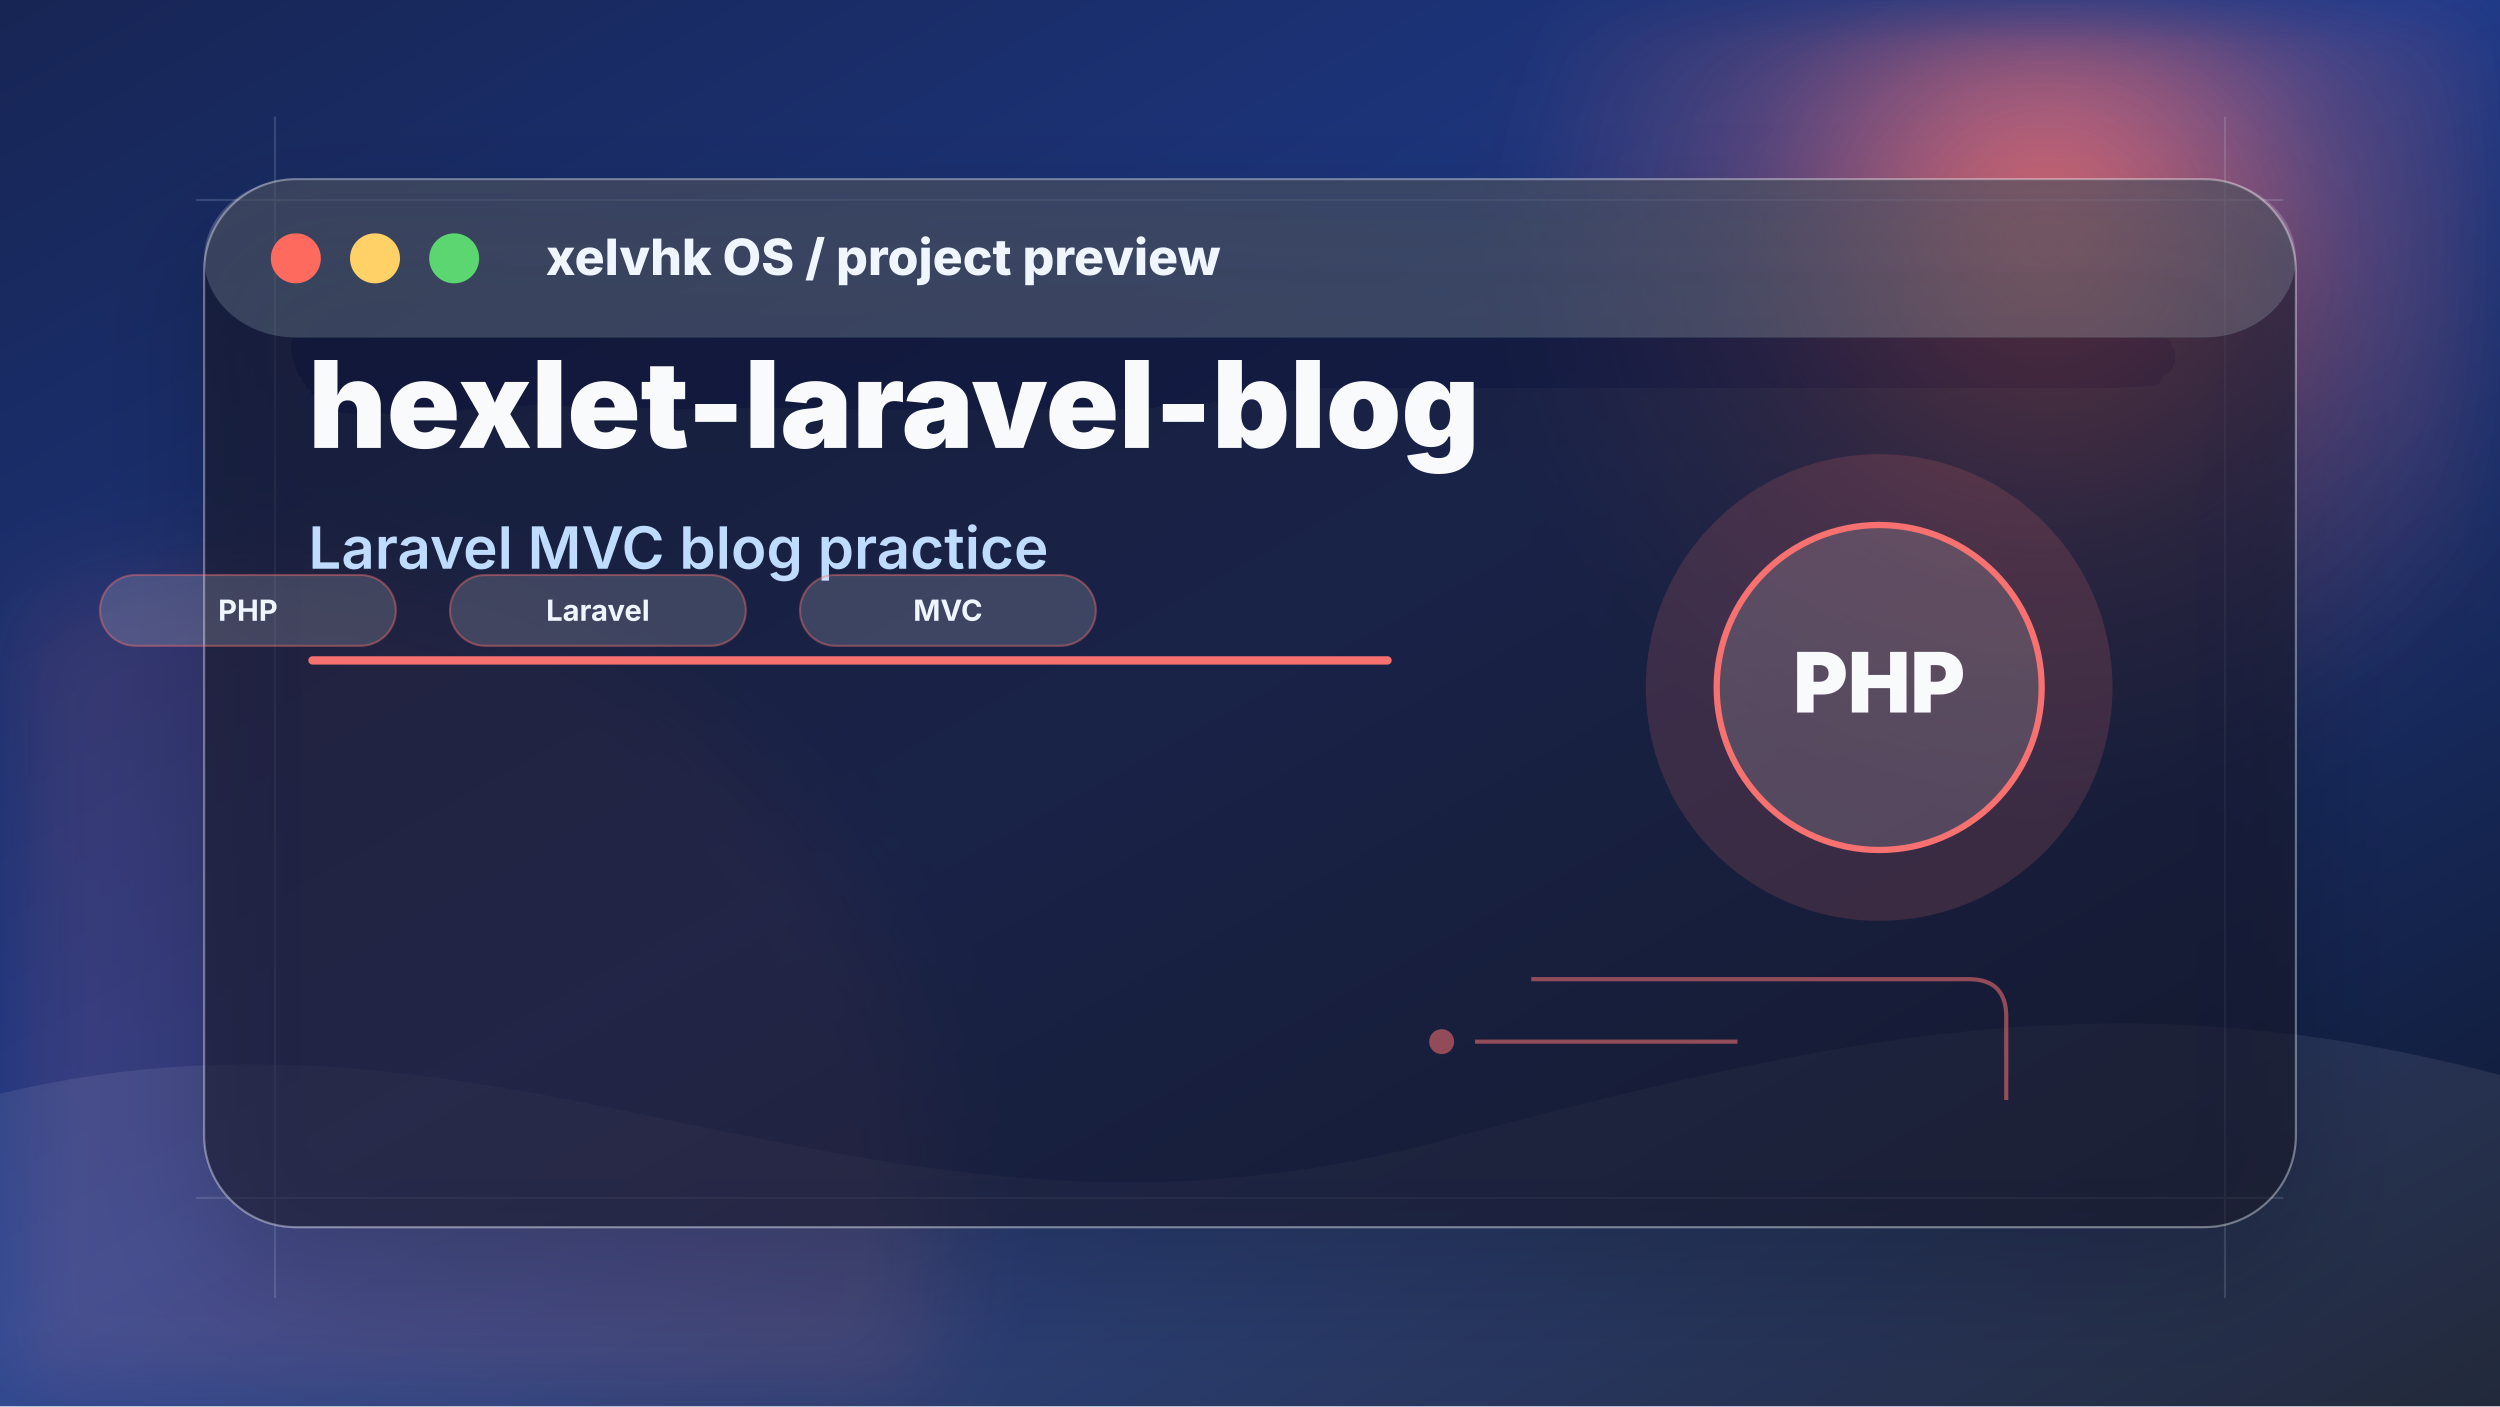
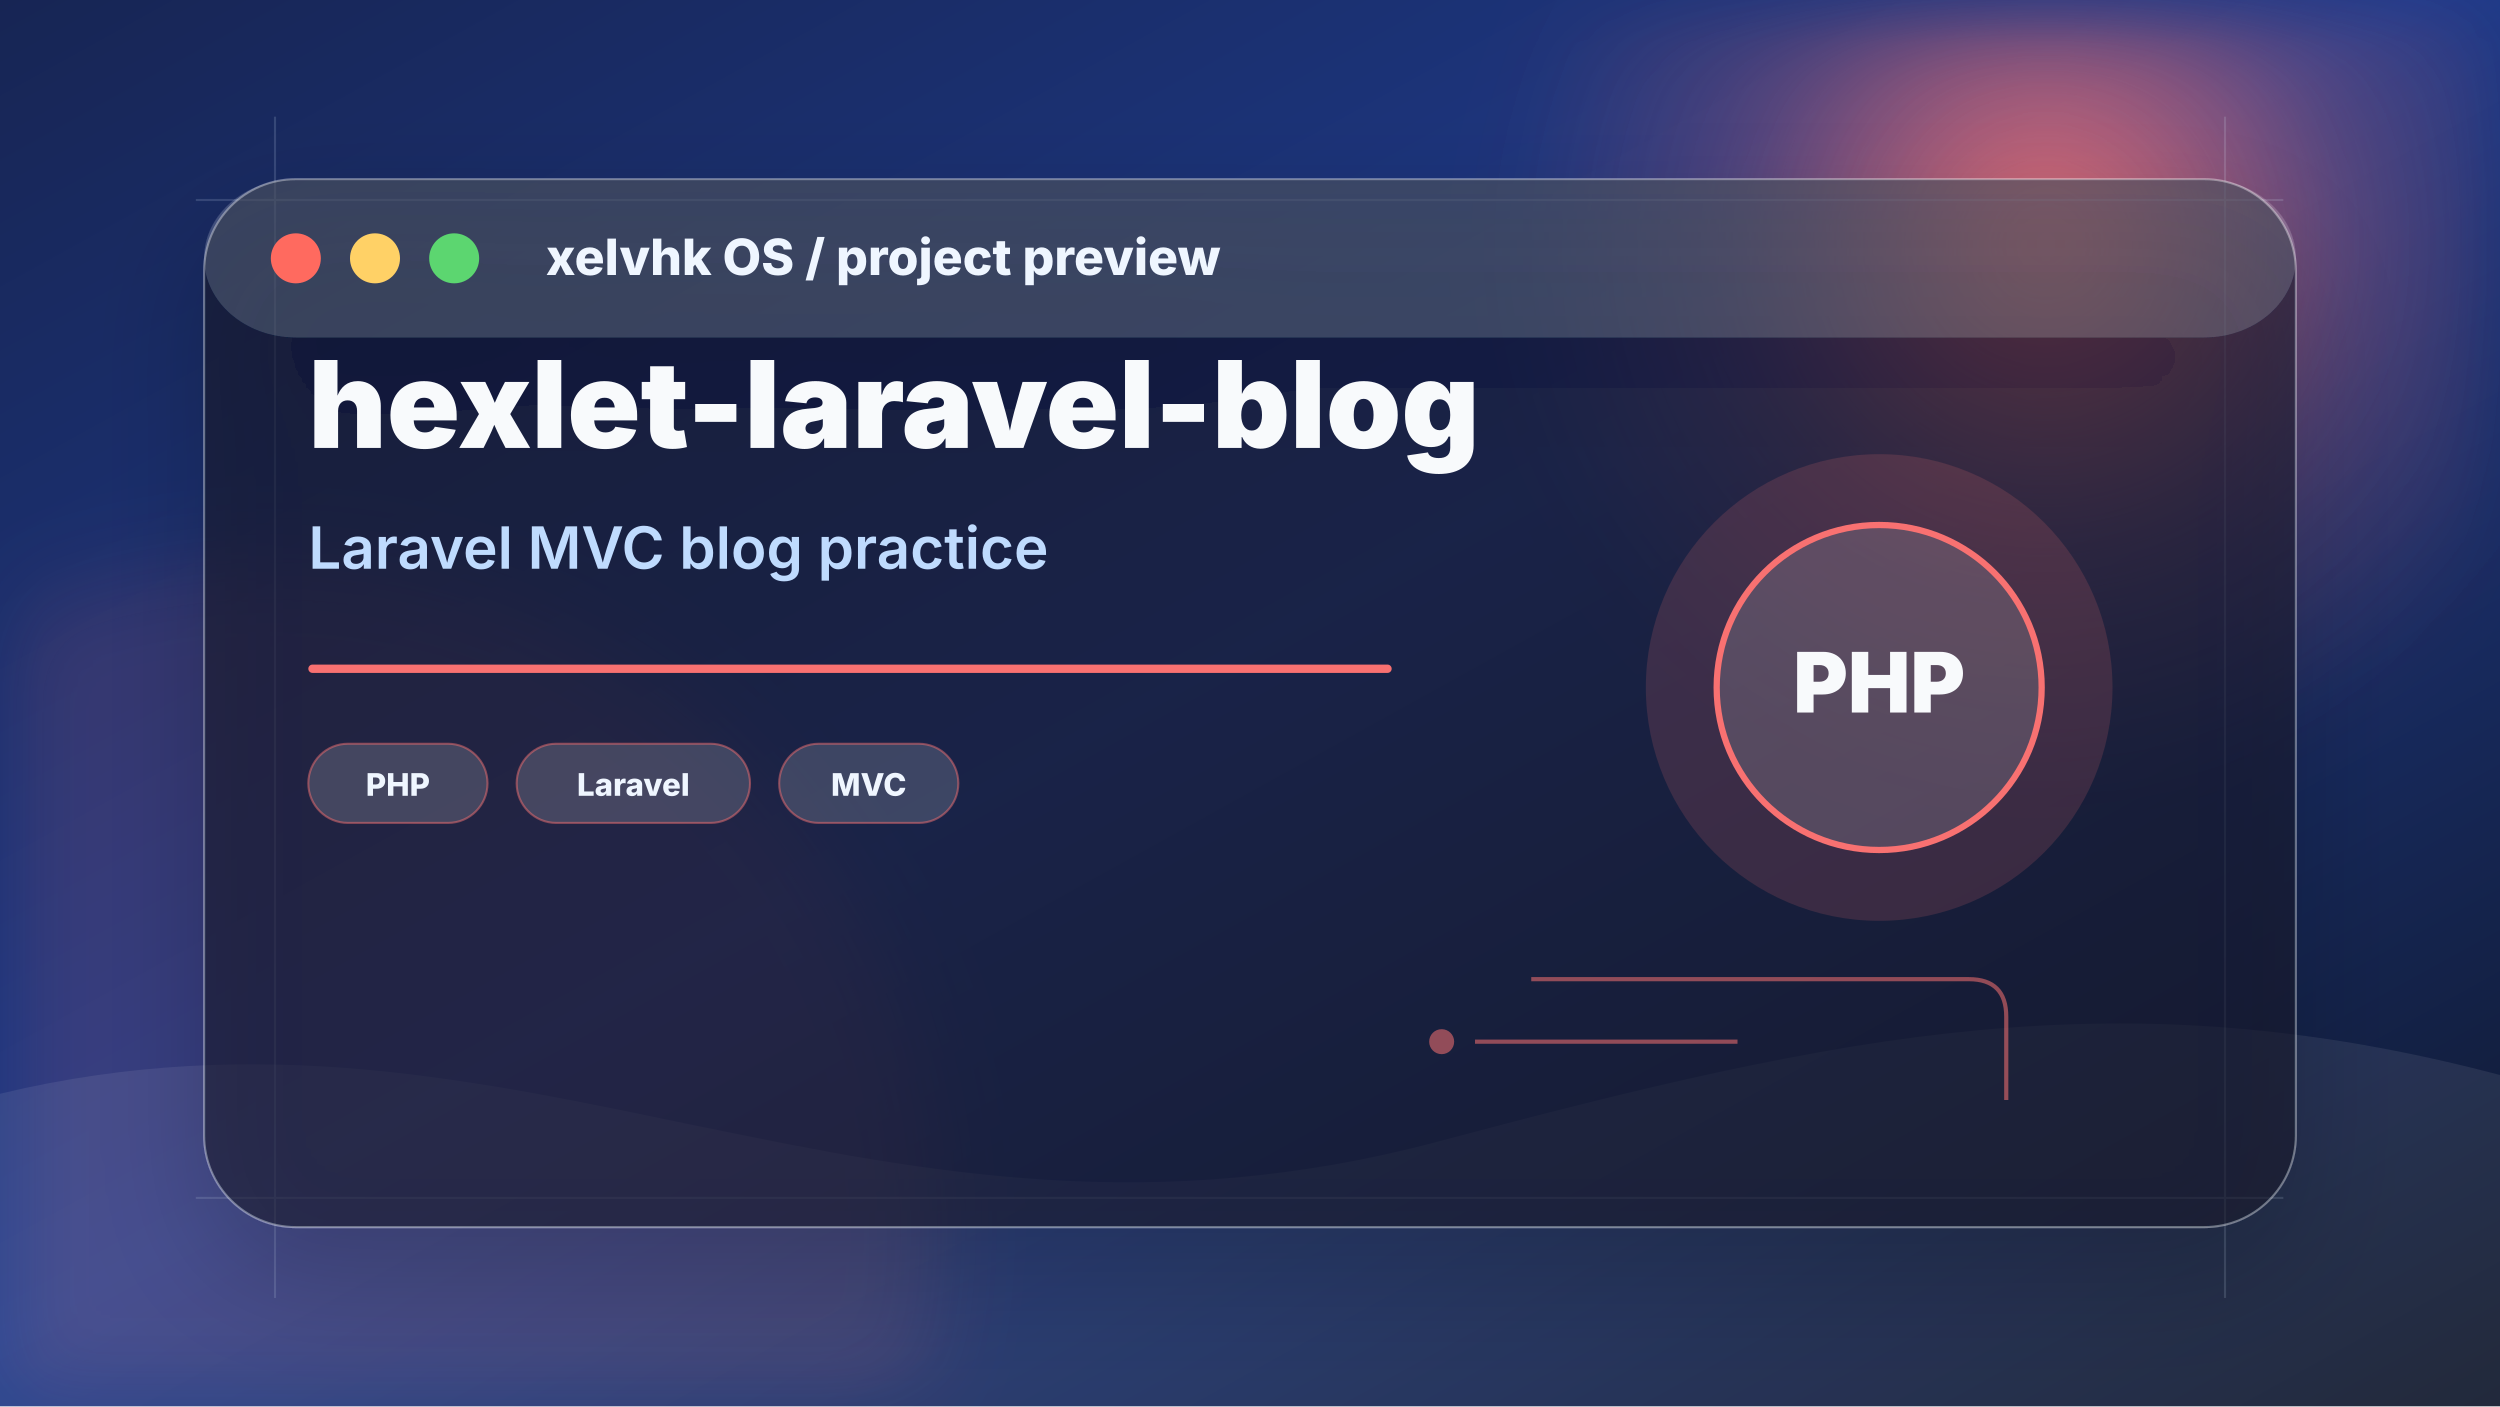
<svg xmlns="http://www.w3.org/2000/svg" width="1200" height="675" viewBox="0 0 1200 675" role="img" aria-label="hexlet-laravel-blog preview">
  <defs>
    <linearGradient id="bg" x1="0" y1="0" x2="1" y2="1">
      <stop offset="0" stop-color="#172554" />
      <stop offset="0.48" stop-color="#1e3a8a" />
      <stop offset="1" stop-color="#0f172a" />
    </linearGradient>
    <radialGradient id="orb" cx="50%" cy="50%" r="50%">
      <stop offset="0" stop-color="#f87171" stop-opacity="0.95" />
      <stop offset="0.58" stop-color="#f87171" stop-opacity="0.22" />
      <stop offset="1" stop-color="#f87171" stop-opacity="0" />
    </radialGradient>
    <filter id="blur">
      <feGaussianBlur stdDeviation="22" />
    </filter>
    <filter id="shadow" x="-20%" y="-20%" width="140%" height="140%">
      <feDropShadow dx="0" dy="24" stdDeviation="28" flood-color="#020617" flood-opacity="0.34" />
    </filter>
  </defs>
  <rect width="1200" height="675" fill="url(#bg)" />
  <circle cx="982" cy="118" r="260" fill="url(#orb)" filter="url(#blur)" />
  <circle cx="130" cy="590" r="320" fill="#f87171" opacity="0.12" filter="url(#blur)" />
  <path d="M0 525 C250 465 420 620 690 548 C885 496 1018 468 1200 516 L1200 675 L0 675 Z" fill="#ffffff" opacity="0.08" />
  <g opacity="0.16" stroke="#dbeafe" stroke-width="1">
    <path d="M94 96 H1096" />
    <path d="M94 575 H1096" />
    <path d="M132 56 V623" />
    <path d="M1068 56 V623" />
  </g>
  <g filter="url(#shadow)">
    <rect x="98" y="86" width="1004" height="503" rx="44" fill="rgba(15,23,42,0.58)" stroke="rgba(255,255,255,0.36)" />
    <rect x="98" y="86" width="1004" height="76" rx="44" fill="rgba(255,255,255,0.16)" />
    <circle cx="142" cy="124" r="12" fill="#ff6b5f" />
    <circle cx="180" cy="124" r="12" fill="#ffd166" />
    <circle cx="218" cy="124" r="12" fill="#5bd66f" />
    <text x="262" y="132" font-family="Manrope, Inter, Arial, sans-serif" font-size="24" font-weight="800" fill="#eff6ff">xelvhk OS / project preview</text>
  </g>
  <g transform="translate(790 218)">
    <circle cx="112" cy="112" r="112" fill="#f87171" opacity="0.16" />
    <circle cx="112" cy="112" r="78" fill="rgba(255,255,255,0.14)" stroke="#f87171" stroke-width="3" />
    <text x="112" y="124" text-anchor="middle" font-family="Manrope, Inter, Arial, sans-serif" font-size="40" font-weight="900" fill="#f8fafc">PHP</text>
  </g>
  <g transform="translate(148 215)">
    <text x="0" y="0" font-family="Manrope, Inter, Arial, sans-serif" font-size="58" font-weight="900" fill="#f8fafc">hexlet-laravel-blog</text>
    <text x="0" y="58" font-family="Manrope, Inter, Arial, sans-serif" font-size="28" font-weight="600" fill="#bfdbfe">Laravel MVC blog practice</text>
-     <rect x="0" y="100" width="520" height="4" rx="2" fill="#f87171" />
-   </g>
-   <g transform="translate(48 276)">
-     <rect width="142" height="34" rx="17" fill="rgba(255,255,255,0.16)" stroke="#f87171" stroke-opacity="0.42" />
-     <text x="71" y="22" text-anchor="middle" font-family="Manrope, Inter, Arial, sans-serif" font-size="14" font-weight="700" fill="#eff6ff">PHP</text>
-   </g>
-   <g transform="translate(216 276)">
-     <rect width="142" height="34" rx="17" fill="rgba(255,255,255,0.16)" stroke="#f87171" stroke-opacity="0.42" />
-     <text x="71" y="22" text-anchor="middle" font-family="Manrope, Inter, Arial, sans-serif" font-size="14" font-weight="700" fill="#eff6ff">Laravel</text>
-   </g>
-   <g transform="translate(384 276)">
-     <rect width="142" height="34" rx="17" fill="rgba(255,255,255,0.16)" stroke="#f87171" stroke-opacity="0.42" />
-     <text x="71" y="22" text-anchor="middle" font-family="Manrope, Inter, Arial, sans-serif" font-size="14" font-weight="700" fill="#eff6ff">MVC</text>
+     <rect x="0" y="104" width="520" height="4" rx="2" fill="#f87171" />
+     <g transform="translate(0 142)">
+       <g transform="translate(0 0)">
+         <rect width="86" height="38" rx="19" fill="rgba(255,255,255,0.16)" stroke="#f87171" stroke-opacity="0.48" />
+         <text x="43" y="25" text-anchor="middle" font-family="Manrope, Inter, Arial, sans-serif" font-size="15" font-weight="800" fill="#eff6ff">PHP</text>
+       </g>
+       <g transform="translate(100 0)">
+         <rect width="112" height="38" rx="19" fill="rgba(255,255,255,0.16)" stroke="#f87171" stroke-opacity="0.48" />
+         <text x="56" y="25" text-anchor="middle" font-family="Manrope, Inter, Arial, sans-serif" font-size="15" font-weight="800" fill="#eff6ff">Laravel</text>
+       </g>
+       <g transform="translate(226 0)">
+         <rect width="86" height="38" rx="19" fill="rgba(255,255,255,0.16)" stroke="#f87171" stroke-opacity="0.48" />
+         <text x="43" y="25" text-anchor="middle" font-family="Manrope, Inter, Arial, sans-serif" font-size="15" font-weight="800" fill="#eff6ff">MVC</text>
+       </g>
+     </g>
  </g>
  <g opacity="0.55" fill="none" stroke="#f87171" stroke-width="2">
    <path d="M735 470 h210 q18 0 18 18 v40" />
    <path d="M708 500 h126" />
    <circle cx="692" cy="500" r="5" fill="#f87171" />
  </g>
</svg>
